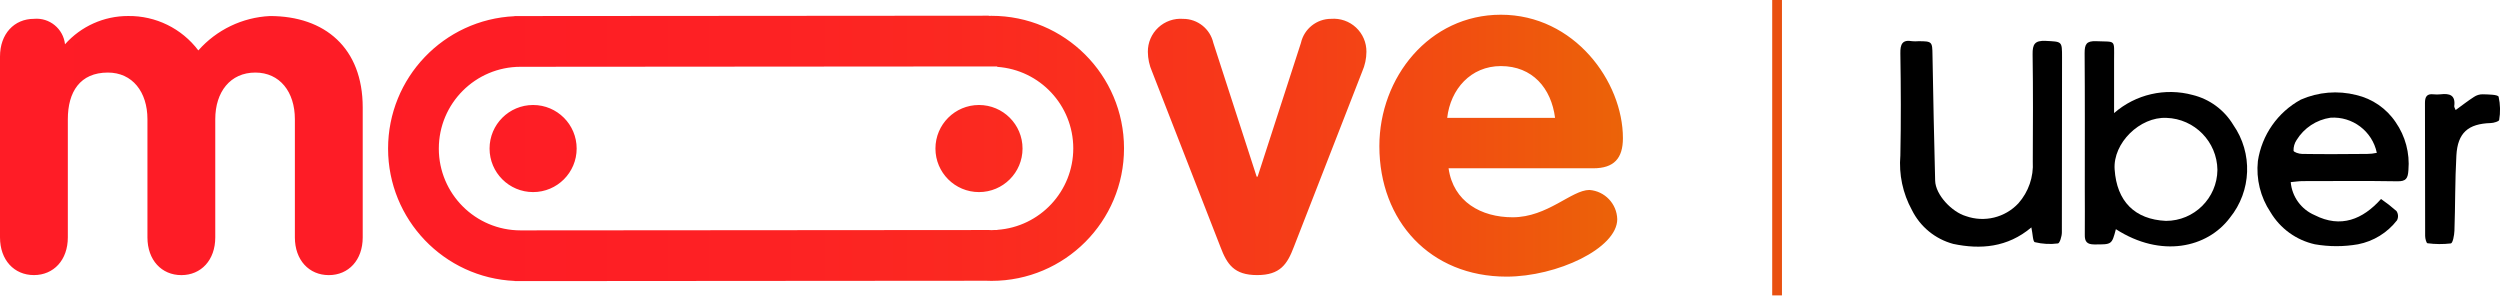
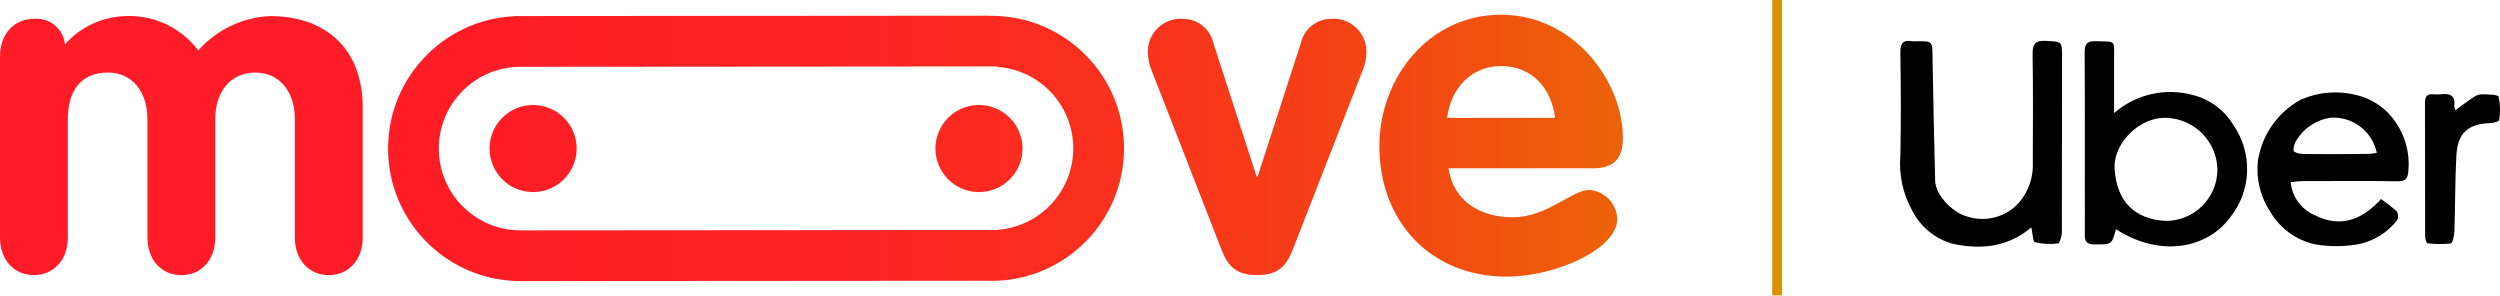
<svg xmlns="http://www.w3.org/2000/svg" width="286.367" height="33.836" viewBox="0 0 286.367 33.836">
  <defs>
    <linearGradient id="linear-gradient" x1="0.5" x2="0.5" y2="1" gradientUnits="objectBoundingBox">
      <stop offset="0" stop-color="#fff" />
      <stop offset="1" stop-color="gray" />
    </linearGradient>
    <clipPath id="clip-path">
      <path id="Path_135" data-name="Path 135" d="M171.923-121.686c-8.2,0-13.921,7.176-13.921,15.054h0c0,8.579,5.828,14.946,14.569,14.946h0c5.773,0,12.68-3.237,12.68-6.582h0a3.45,3.45,0,0,0-3.183-3.346h0c-2.05,0-4.8,3.13-8.8,3.13h0c-3.615,0-6.8-1.781-7.339-5.612H182.5c2.374,0,3.4-1.133,3.4-3.453h0C185.9-114.025,180.34-121.686,171.923-121.686Zm0,5.882c3.615,0,5.774,2.536,6.205,5.935H165.771c.378-3.291,2.7-5.935,6.151-5.935m-112.984-5.73v.017a15.18,15.18,0,0,0-14.485,15.174h0A15.18,15.18,0,0,0,58.96-91.191h0v.017h.69l53.358-.04c.191.007.382.014.575.014h0a15.181,15.181,0,0,0,15.17-15.191h0a15.181,15.181,0,0,0-15.192-15.17h0c-.1,0-.2.006-.3.008h0v-.022Zm-8.672,15.187a9.368,9.368,0,0,1,9.361-9.375h0l54.6-.041v.048a9.362,9.362,0,0,1,8.713,9.329h0a9.361,9.361,0,0,1-8.7,9.341h0v.019h-.374c-.1,0-.19.015-.288.015h0c-.1,0-.191-.011-.287-.014h0l-53.648.041h-.01a9.368,9.368,0,0,1-9.368-9.361M22.716-117.6a9.915,9.915,0,0,0-8.04-3.939h0a9.646,9.646,0,0,0-7.23,3.238h0a3.278,3.278,0,0,0-3.561-2.914h0C1.619-121.213,0-119.486,0-116.9H0v20.72c0,2.59,1.619,4.317,3.885,4.317h0c2.266,0,3.885-1.726,3.885-4.317h0V-109.72c0-3.129,1.4-5.341,4.587-5.341h0c2.805,0,4.532,2.213,4.532,5.341h0v13.544c0,2.59,1.619,4.317,3.885,4.317h0c2.266,0,3.884-1.726,3.884-4.317h0V-109.72c0-3.129,1.727-5.341,4.587-5.341h0c2.806,0,4.532,2.213,4.532,5.341h0v13.544c0,2.59,1.619,4.317,3.886,4.317h0c2.266,0,3.885-1.726,3.885-4.317h0v-14.892c0-6.8-4.317-10.468-10.629-10.468h0a11.7,11.7,0,0,0-8.2,3.939m126.3-.863-4.964,15.324h-.108l-4.964-15.324a3.54,3.54,0,0,0-3.453-2.752h0a3.751,3.751,0,0,0-4.047,3.777h0a5.71,5.71,0,0,0,.486,2.266h0L139.793-95.1c.755,2,1.565,3.237,4.208,3.237h0c2.644,0,3.453-1.241,4.209-3.237h0l7.824-20.073a5.71,5.71,0,0,0,.486-2.266h0a3.751,3.751,0,0,0-4.047-3.777h0a3.541,3.541,0,0,0-3.454,2.752m-41.867,12.106a4.988,4.988,0,0,0,4.988,4.988h0a4.988,4.988,0,0,0,4.988-4.988h0a4.988,4.988,0,0,0-4.988-4.988h0a4.988,4.988,0,0,0-4.988,4.988m-51.074,0a4.988,4.988,0,0,0,4.988,4.988h0a4.988,4.988,0,0,0,4.988-4.988h0a4.988,4.988,0,0,0-4.988-4.988h0a4.988,4.988,0,0,0-4.988,4.988" transform="translate(0 121.686)" fill="url(#linear-gradient)" />
    </clipPath>
    <linearGradient id="linear-gradient-2" y1="1" x2="1" y2="1" gradientUnits="objectBoundingBox">
      <stop offset="0" stop-color="#ff1c26" />
      <stop offset="0.1" stop-color="#fe1c26" />
      <stop offset="0.2" stop-color="#fe1c26" />
      <stop offset="0.3" stop-color="#fe1d25" />
      <stop offset="0.4" stop-color="#fe1f24" />
      <stop offset="0.5" stop-color="#fd2323" />
      <stop offset="0.6" stop-color="#fb2920" />
      <stop offset="0.7" stop-color="#f9321c" />
      <stop offset="0.8" stop-color="#f53e17" />
      <stop offset="0.9" stop-color="#f14f10" />
      <stop offset="1" stop-color="#eb6408" />
    </linearGradient>
  </defs>
  <g id="Group_472" data-name="Group 472" transform="translate(-142 -52)">
    <g id="Group_329" data-name="Group 329" transform="translate(142 175.373)">
      <g id="Group_328" data-name="Group 328" transform="translate(0 -121.686)" clip-path="url(#clip-path)">
        <g id="Group_327" data-name="Group 327" transform="translate(0 0)">
          <path id="Path_134" data-name="Path 134" d="M0-121.687H185.9v30.513H0Z" transform="translate(0 121.687)" fill="url(#linear-gradient-2)" />
        </g>
      </g>
    </g>
    <g id="Group_331" data-name="Group 331" transform="translate(345 52)">
      <g id="Group_330" data-name="Group 330" transform="translate(14.672 4.671)">
        <path id="Path_136" data-name="Path 136" d="M21.179,23.855c-.468,1.789-.468,1.749-2.46,1.749-.854,0-1.118-.325-1.1-1.118.02-1.769,0-3.538,0-5.328,0-5.165.02-10.33-.02-15.474,0-1,.2-1.4,1.3-1.362,2.318.1,2.074-.264,2.074,2.115v6.121a9.8,9.8,0,0,1,9.008-2.074A7.515,7.515,0,0,1,34.62,11.9a8.86,8.86,0,0,1-.386,10.655C31.651,25.99,26.364,27.19,21.179,23.855ZM32.81,17.064a6.037,6.037,0,0,0-5.836-5.958c-3.03-.142-6.141,2.867-5.938,5.9.244,3.66,2.3,5.734,5.877,5.9A5.9,5.9,0,0,0,32.81,17.064Z" transform="translate(3.516 -2.275)" />
        <path id="Path_137" data-name="Path 137" d="M22.231,23.674c-2.745,2.318-5.856,2.542-8.947,1.891a7.432,7.432,0,0,1-4.738-3.884,11.035,11.035,0,0,1-1.322-6.243c.081-3.9.061-7.788,0-11.692-.02-1.057.224-1.606,1.362-1.4a4.157,4.157,0,0,0,.712,0c1.566,0,1.586.061,1.606,1.566q.122,7.2.305,14.4c.041,1.647,1.932,3.6,3.518,4.067a5.649,5.649,0,0,0,6.019-1.464,6.613,6.613,0,0,0,1.647-4.779c.02-4.087.041-8.195-.02-12.282-.02-1.159.244-1.606,1.5-1.545,1.871.1,1.871.02,1.871,1.85q0,10.035-.02,20.09c0,.447-.244,1.24-.447,1.261a7.2,7.2,0,0,1-2.643-.142C22.394,25.321,22.394,24.426,22.231,23.674Z" transform="translate(-7.216 -2.297)" />
        <path id="Path_138" data-name="Path 138" d="M31.147,15.479a4.539,4.539,0,0,0,2.745,3.782c2.989,1.525,5.511.488,7.6-1.85a18.439,18.439,0,0,1,1.769,1.383,1.042,1.042,0,0,1,.061,1.057A7.455,7.455,0,0,1,38.854,22.6a14.4,14.4,0,0,1-4.941,0,7.914,7.914,0,0,1-5.084-3.68,8.862,8.862,0,0,1-1.444-5.856,9.646,9.646,0,0,1,4.921-7.036A9.8,9.8,0,0,1,38.651,5.5a7.462,7.462,0,0,1,4.514,3.111,8.36,8.36,0,0,1,1.464,5.49c-.061.956-.264,1.3-1.281,1.281-3.6-.061-7.178-.02-10.777-.02C32.1,15.357,31.656,15.438,31.147,15.479Zm9.862-3.355A5.071,5.071,0,0,0,35.7,8.1a5.5,5.5,0,0,0-3.884,2.562,2.068,2.068,0,0,0-.346,1.22c.02.163.63.366.976.366,2.481.041,4.982.02,7.463,0A5.19,5.19,0,0,0,41.009,12.124Z" transform="translate(13.576 0.712)" />
        <path id="Path_139" data-name="Path 139" d="M40.288,7.135c.732-.529,1.4-1.057,2.094-1.5a1.745,1.745,0,0,1,1-.305c.63.02,1.749.02,1.83.285a6.884,6.884,0,0,1,.061,2.664c-.02.142-.63.346-.976.346-2.562.081-3.782,1.1-3.924,3.721-.163,2.867-.122,5.755-.224,8.622-.02.508-.183,1.4-.407,1.444a10.786,10.786,0,0,1-2.684-.02c-.122-.02-.264-.529-.264-.834-.02-5.084,0-10.167-.02-15.251,0-.691.224-1.057.956-.976a3.808,3.808,0,0,0,.834,0c1.017-.122,1.728.081,1.566,1.342C40.1,6.79,40.227,6.952,40.288,7.135Z" transform="translate(23.326 0.8)" />
      </g>
-       <path id="Path_140" data-name="Path 140" d="M0,0H1.118V33.836H0Z" fill="#e95010" />
+       <path id="Path_140" data-name="Path 140" d="M0,0H1.118V33.836H0Z" fill="#da9100" />
    </g>
  </g>
</svg>
